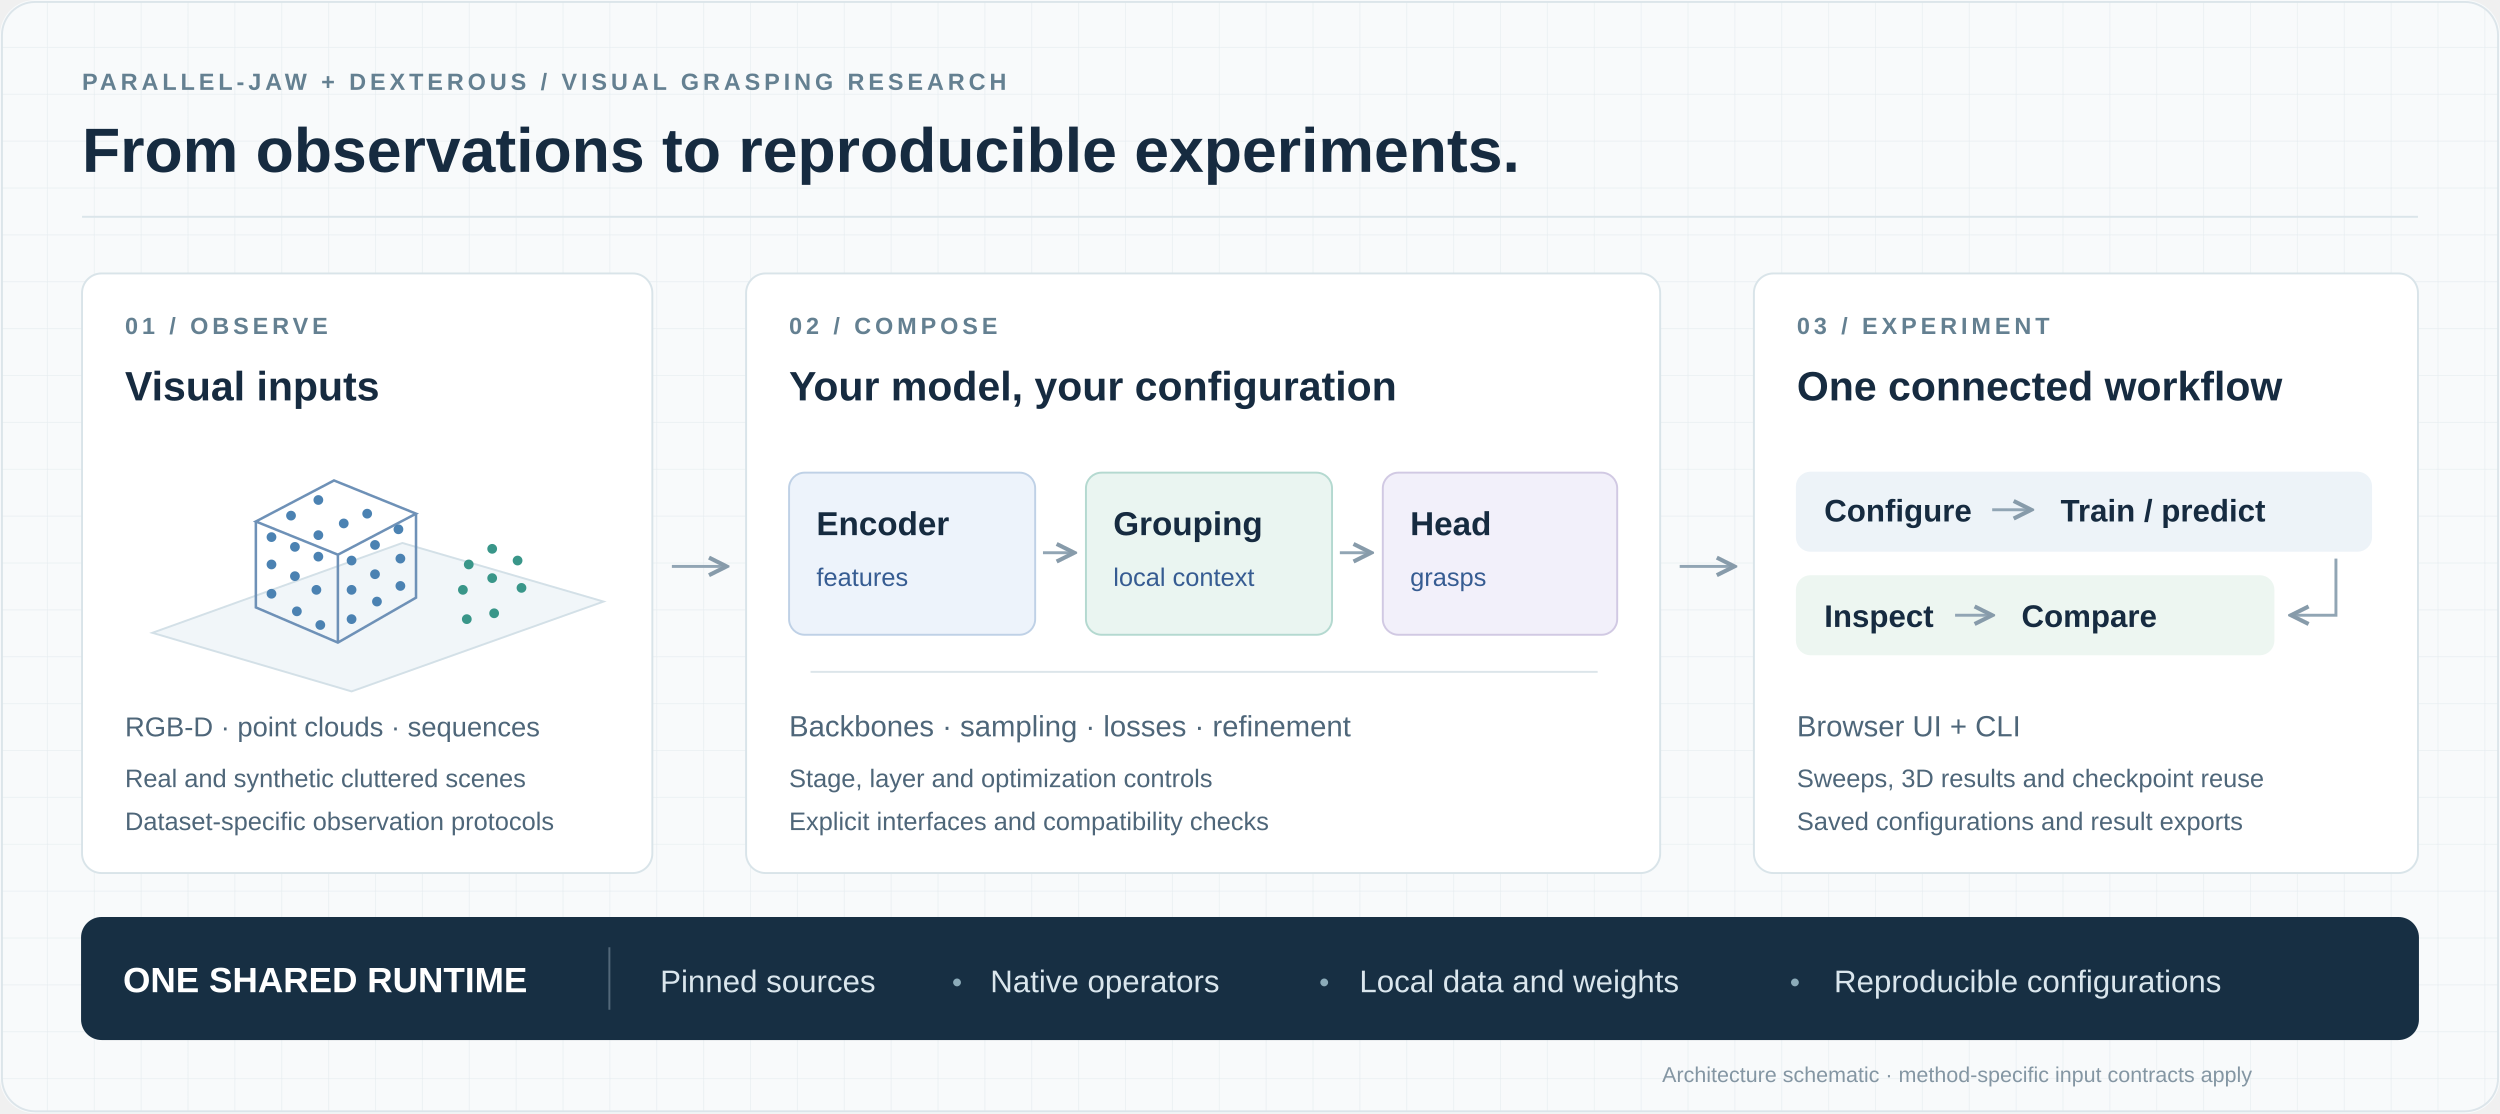
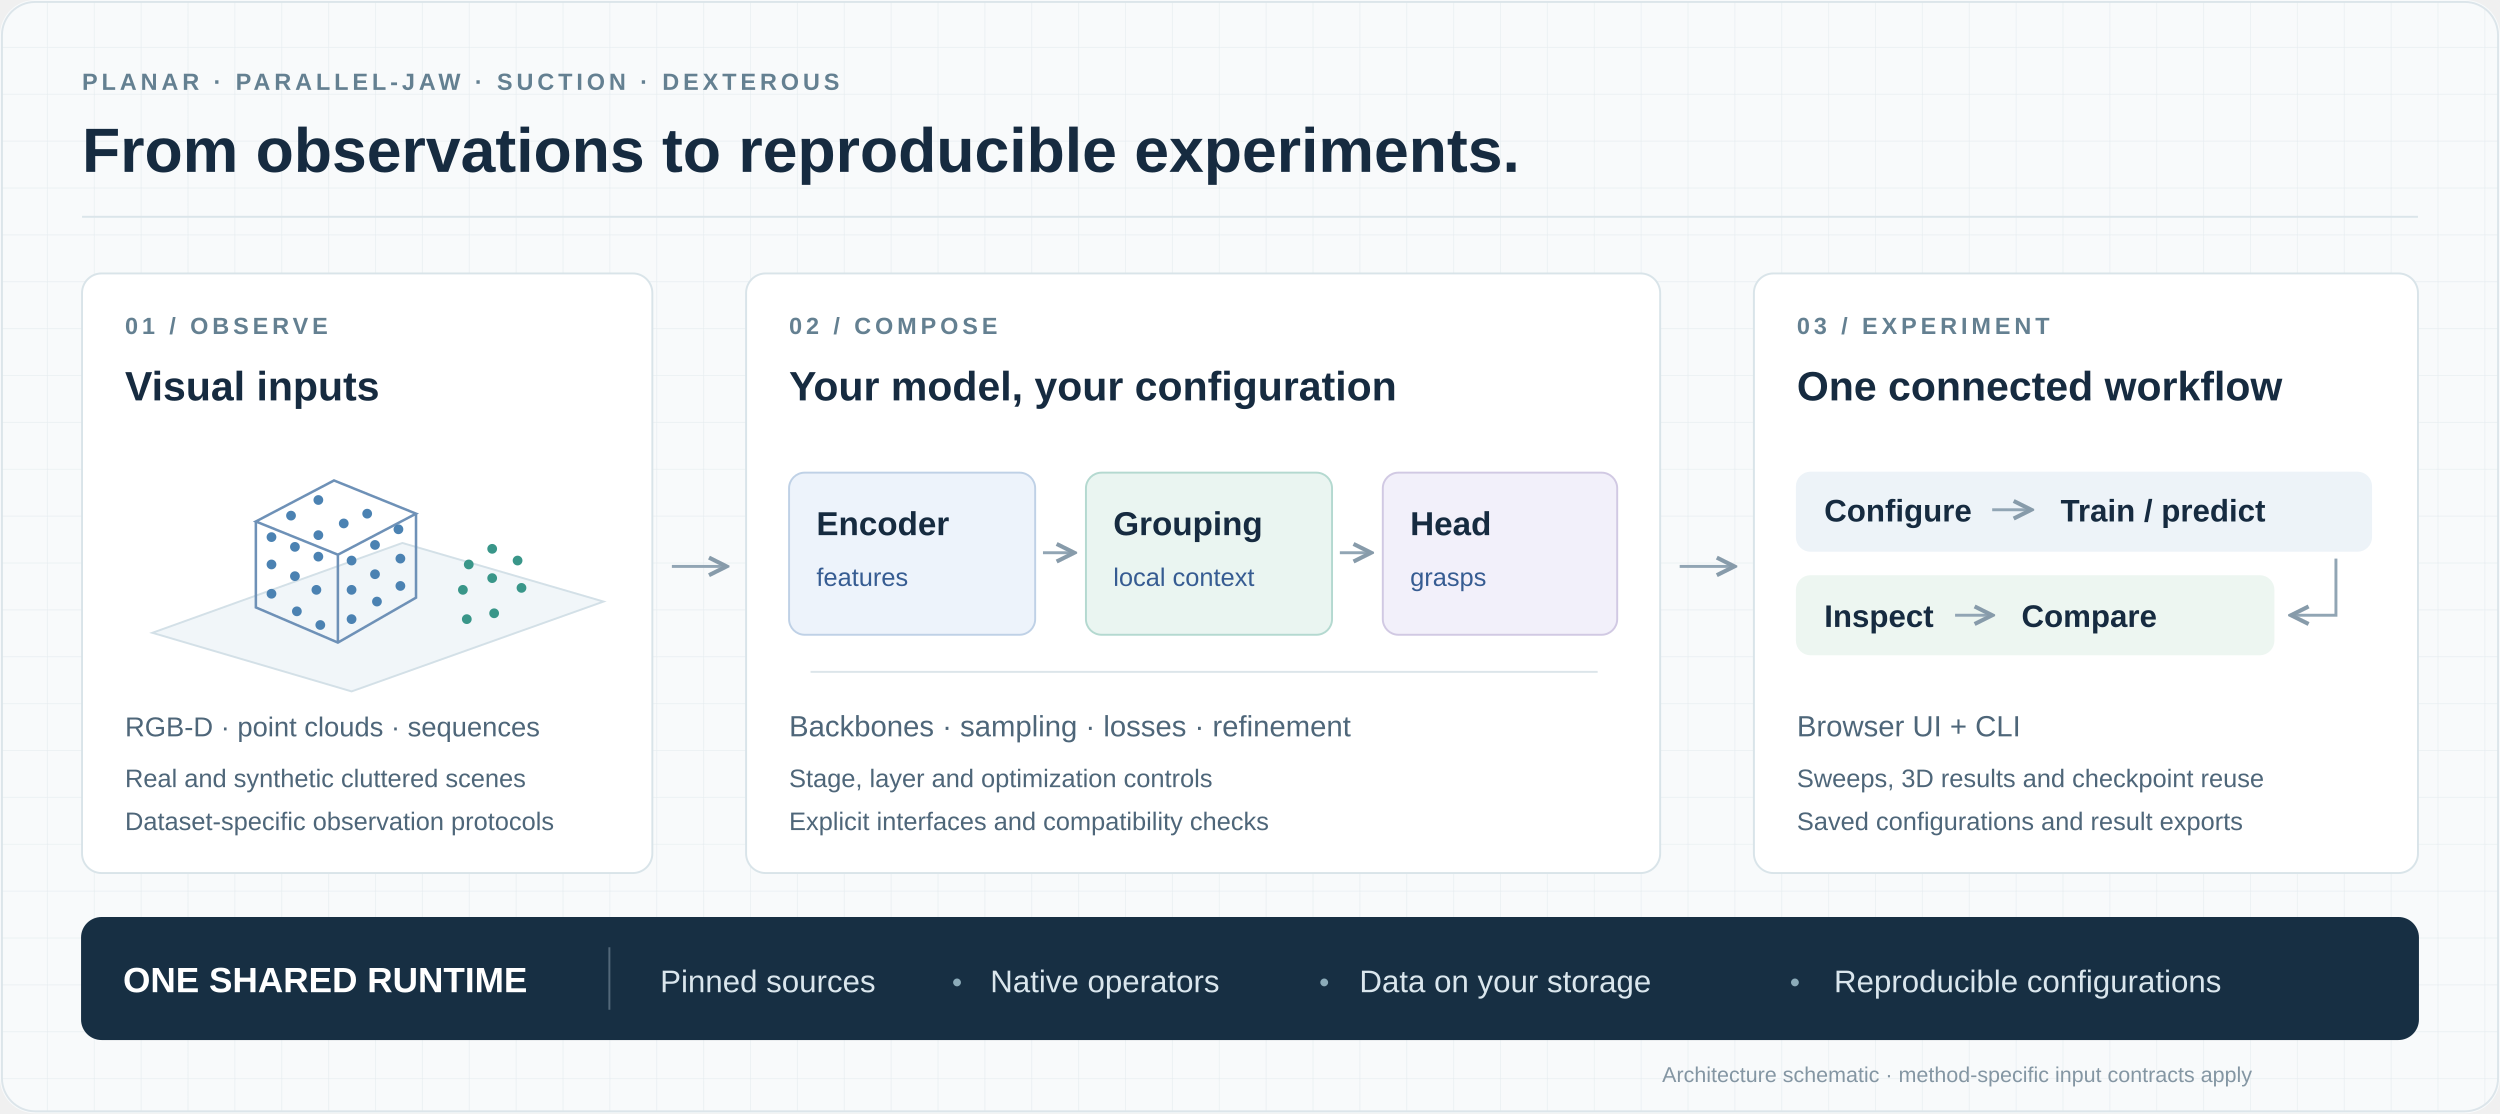
<svg xmlns="http://www.w3.org/2000/svg" width="1280" height="570" viewBox="0 0 1280 570" role="img" aria-labelledby="title desc">
  <defs>
    <pattern id="grid" width="24" height="24" patternUnits="userSpaceOnUse">
      <path d="M24 0H0V24" fill="none" stroke="#e5ecef" stroke-width=".6" />
    </pattern>
    <marker id="arrow" markerWidth="8" markerHeight="8" refX="7" refY="4" orient="auto">
      <path d="M1 1L7 4L1 7" fill="none" stroke="#879baa" stroke-width="1.4" />
    </marker>
  </defs>
  <rect width="1280" height="570" rx="18" fill="#f8fafb" />
  <rect x="1" y="1" width="1278" height="568" rx="17" fill="url(#grid)" stroke="#dce5ea" />
  <g font-family="Arial,Helvetica,sans-serif">
-     <text x="42" y="46" font-size="12" fill="#648091" font-weight="700" letter-spacing="2">PARALLEL-JAW + DEXTEROUS / VISUAL GRASPING RESEARCH</text>
+     <text x="42" y="46" font-size="12" fill="#648091" font-weight="700" letter-spacing="2">PLANAR · PARALLEL-JAW · SUCTION · DEXTEROUS</text>
    <text x="42" y="88" font-size="32" fill="#162b40" font-weight="700">From observations to reproducible experiments.</text>
    <path d="M42 111H1238" fill="none" stroke="#dbe5ea" stroke-width="1" />
    <rect x="42" y="140" width="292" height="307" rx="10" fill="#fff" stroke="#d9e4e9" />
    <text x="64" y="171" font-size="12" fill="#648091" font-weight="700" letter-spacing="2">01 / OBSERVE</text>
    <text x="64" y="205" font-size="21" fill="#162b40" font-weight="700">Visual inputs</text>
    <rect x="382" y="140" width="468" height="307" rx="10" fill="#fff" stroke="#d9e4e9" />
    <text x="404" y="171" font-size="12" fill="#648091" font-weight="700" letter-spacing="2">02 / COMPOSE</text>
    <text x="404" y="205" font-size="21" fill="#162b40" font-weight="700">Your model, your configuration</text>
    <rect x="898" y="140" width="340" height="307" rx="10" fill="#fff" stroke="#d9e4e9" />
    <text x="920" y="171" font-size="12" fill="#648091" font-weight="700" letter-spacing="2">03 / EXPERIMENT</text>
    <text x="920" y="205" font-size="21" fill="#162b40" font-weight="700">One connected workflow</text>
    <path d="M344 290H372" fill="none" stroke="#91a5b4" stroke-width="1.5" marker-end="url(#arrow)" />
    <path d="M860 290H888" fill="none" stroke="#91a5b4" stroke-width="1.5" marker-end="url(#arrow)" />
    <path d="M78 324L180 354L309 308L206 278Z" fill="#f1f6f9" stroke="#d3e0e7" stroke-width="1" />
    <path d="M131 267L171 246L213 263L173 284Z M131 267V311L173 329L213 306V263 M173 284V329" fill="none" stroke="#6e91b7" stroke-width="1.3" />
    <circle cx="139" cy="275" r="2.5" fill="#4b82b2" />
    <circle cx="151" cy="280" r="2.5" fill="#4b82b2" />
    <circle cx="163" cy="285" r="2.5" fill="#4b82b2" />
    <circle cx="139" cy="289" r="2.5" fill="#4b82b2" />
    <circle cx="151" cy="295" r="2.5" fill="#4b82b2" />
    <circle cx="162" cy="302" r="2.5" fill="#4b82b2" />
    <circle cx="139" cy="304" r="2.5" fill="#4b82b2" />
    <circle cx="152" cy="313" r="2.5" fill="#4b82b2" />
    <circle cx="164" cy="320" r="2.5" fill="#4b82b2" />
    <circle cx="180" cy="287" r="2.5" fill="#4b82b2" />
    <circle cx="192" cy="279" r="2.5" fill="#4b82b2" />
    <circle cx="204" cy="271" r="2.5" fill="#4b82b2" />
    <circle cx="180" cy="302" r="2.5" fill="#4b82b2" />
    <circle cx="192" cy="294" r="2.5" fill="#4b82b2" />
    <circle cx="205" cy="286" r="2.5" fill="#4b82b2" />
    <circle cx="180" cy="317" r="2.5" fill="#4b82b2" />
    <circle cx="193" cy="308" r="2.5" fill="#4b82b2" />
    <circle cx="205" cy="300" r="2.5" fill="#4b82b2" />
    <circle cx="149" cy="264" r="2.5" fill="#4b82b2" />
    <circle cx="163" cy="256" r="2.5" fill="#4b82b2" />
    <circle cx="176" cy="268" r="2.5" fill="#4b82b2" />
    <circle cx="188" cy="263" r="2.5" fill="#4b82b2" />
    <circle cx="163" cy="274" r="2.5" fill="#4b82b2" />
    <circle cx="240" cy="289" r="2.5" fill="#399689" />
    <circle cx="252" cy="281" r="2.5" fill="#399689" />
    <circle cx="265" cy="287" r="2.5" fill="#399689" />
    <circle cx="237" cy="302" r="2.5" fill="#399689" />
    <circle cx="252" cy="296" r="2.5" fill="#399689" />
    <circle cx="267" cy="301" r="2.5" fill="#399689" />
    <circle cx="253" cy="314" r="2.5" fill="#399689" />
    <circle cx="239" cy="317" r="2.5" fill="#399689" />
    <text x="64" y="377" font-size="14" fill="#4e6679" font-weight="400">RGB-D · point clouds · sequences</text>
    <text x="64" y="403" font-size="13" fill="#4e6679" font-weight="400">Real and synthetic cluttered scenes</text>
    <text x="64" y="425" font-size="13" fill="#4e6679" font-weight="400">Dataset-specific observation protocols</text>
    <rect x="404" y="242" width="126" height="83" rx="8" fill="#edf3fb" stroke="#bfd1e6" />
    <text x="418" y="274" font-size="17" fill="#162b40" font-weight="700">Encoder</text>
    <text x="418" y="300" font-size="13" fill="#365c92" font-weight="400">features</text>
    <rect x="556" y="242" width="126" height="83" rx="8" fill="#eaf5f1" stroke="#b4d9d0" />
    <text x="570" y="274" font-size="17" fill="#162b40" font-weight="700">Grouping</text>
    <text x="570" y="300" font-size="13" fill="#365c92" font-weight="400">local context</text>
    <rect x="708" y="242" width="120" height="83" rx="8" fill="#f2f0fa" stroke="#d1c9e3" />
    <text x="722" y="274" font-size="17" fill="#162b40" font-weight="700">Head</text>
    <text x="722" y="300" font-size="13" fill="#365c92" font-weight="400">grasps</text>
    <path d="M534 283H550" fill="none" stroke="#91a5b4" stroke-width="1.5" marker-end="url(#arrow)" />
    <path d="M686 283H702" fill="none" stroke="#91a5b4" stroke-width="1.5" marker-end="url(#arrow)" />
    <path d="M415 344H818" fill="none" stroke="#dce5ea" stroke-width="1" />
    <text x="404" y="377" font-size="15" fill="#4e6679" font-weight="400">Backbones · sampling · losses · refinement</text>
    <text x="404" y="403" font-size="13" fill="#4e6679" font-weight="400">Stage, layer and optimization controls</text>
    <text x="404" y="425" font-size="13" fill="#4e6679" font-weight="400">Explicit interfaces and compatibility checks</text>
    <rect x="920" y="242" width="294" height="40" rx="7" fill="#edf3f8" stroke="#edf3f8" />
    <text x="934" y="267" font-size="16" fill="#162b40" font-weight="700">Configure</text>
    <path d="M1020 261H1040" fill="none" stroke="#91a5b4" stroke-width="1.5" marker-end="url(#arrow)" />
    <text x="1055" y="267" font-size="16" fill="#162b40" font-weight="700">Train / predict</text>
    <rect x="920" y="295" width="244" height="40" rx="7" fill="#edf6f1" stroke="#edf6f1" />
    <text x="934" y="321" font-size="16" fill="#162b40" font-weight="700">Inspect</text>
    <path d="M1001 315H1020" fill="none" stroke="#91a5b4" stroke-width="1.5" marker-end="url(#arrow)" />
    <text x="1035" y="321" font-size="16" fill="#162b40" font-weight="700">Compare</text>
    <path d="M1196 286V315H1173" fill="none" stroke="#91a5b4" stroke-width="1.5" marker-end="url(#arrow)" />
    <text x="920" y="377" font-size="15" fill="#4e6679" font-weight="400">Browser UI + CLI</text>
    <text x="920" y="403" font-size="13" fill="#4e6679" font-weight="400">Sweeps, 3D results and checkpoint reuse</text>
    <text x="920" y="425" font-size="13" fill="#4e6679" font-weight="400">Saved configurations and result exports</text>
    <rect x="42" y="470" width="1196" height="62" rx="10" fill="#172f43" stroke="#172f43" />
    <text x="63" y="508" font-size="18" fill="#fff" font-weight="700">ONE SHARED RUNTIME</text>
    <path d="M312 485V517" fill="none" stroke="#536879" stroke-width="1" />
    <text x="338" y="508" font-size="16" fill="#dae6ed" font-weight="400">Pinned sources</text>
    <text x="507" y="508" font-size="16" fill="#dae6ed" font-weight="400">Native operators</text>
-     <text x="696" y="508" font-size="16" fill="#dae6ed" font-weight="400">Local data and weights</text>
+     <text x="696" y="508" font-size="16" fill="#dae6ed" font-weight="400">Data on your storage</text>
    <text x="939" y="508" font-size="16" fill="#dae6ed" font-weight="400">Reproducible configurations</text>
    <circle cx="490" cy="503" r="2" fill="#8cabb9" />
    <circle cx="678" cy="503" r="2" fill="#8cabb9" />
    <circle cx="919" cy="503" r="2" fill="#8cabb9" />
    <text x="851" y="554" font-size="11" fill="#8496a3" font-weight="400">Architecture schematic · method-specific input contracts apply</text>
  </g>
</svg>
